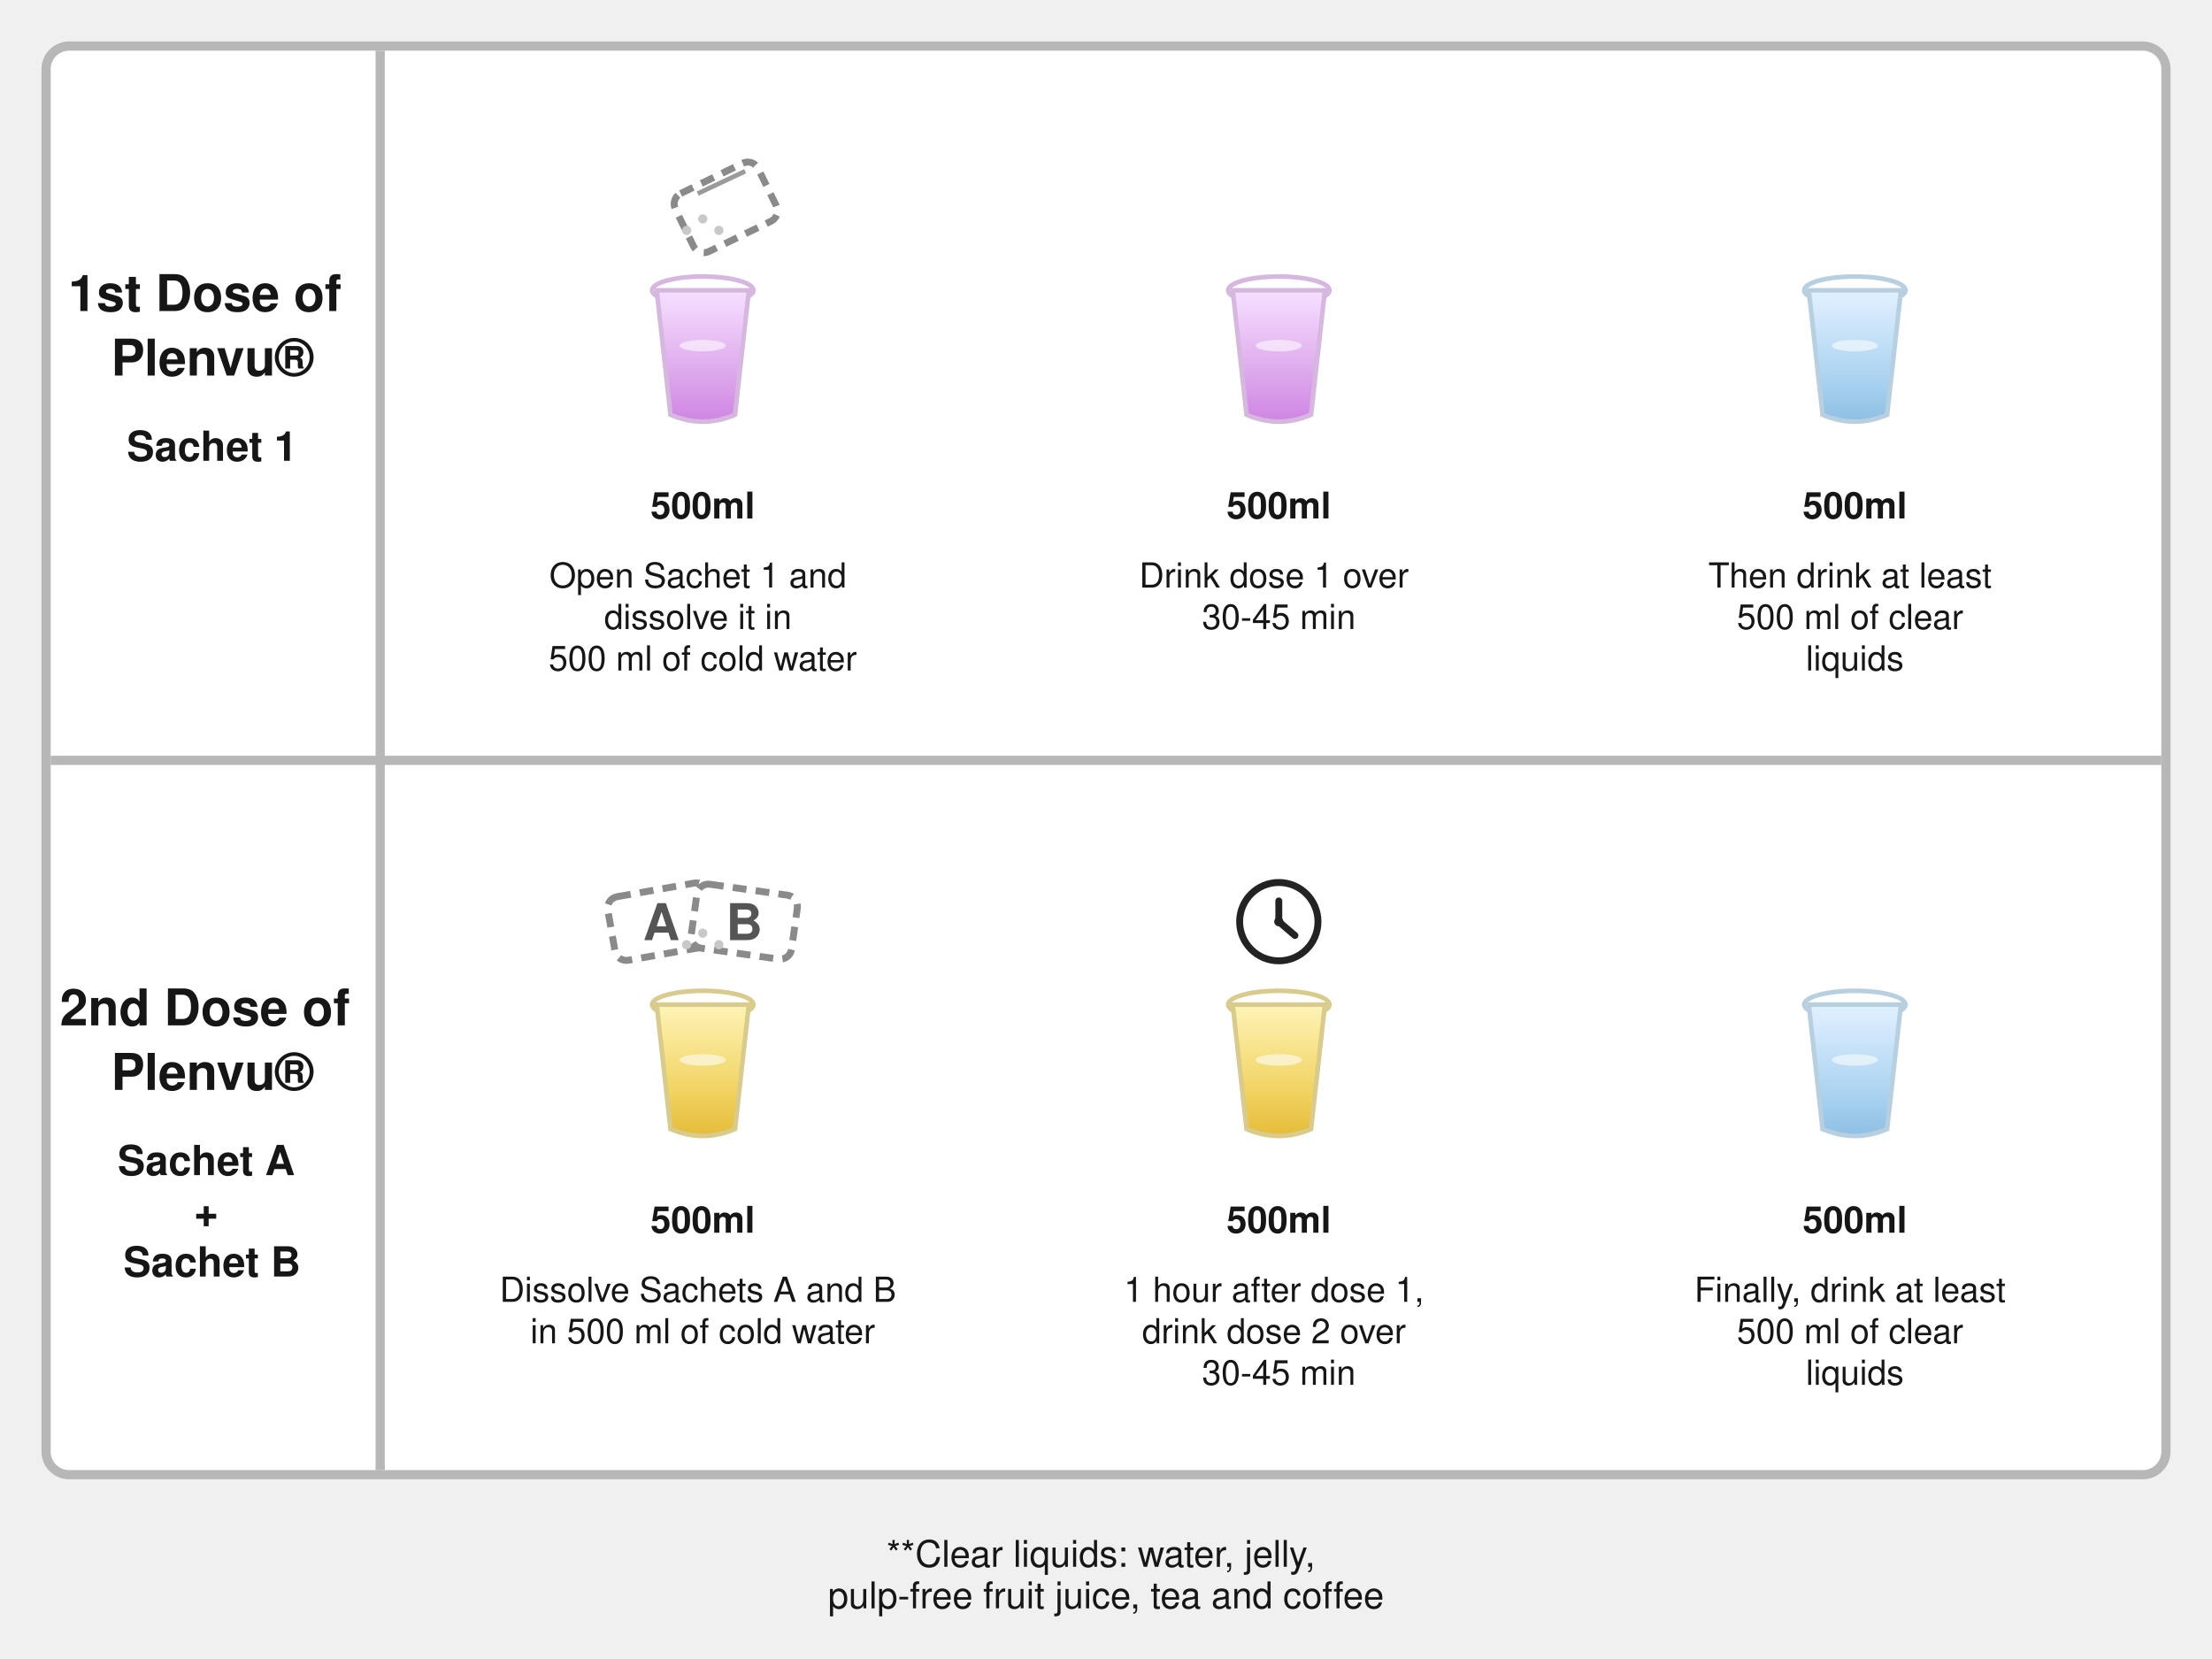
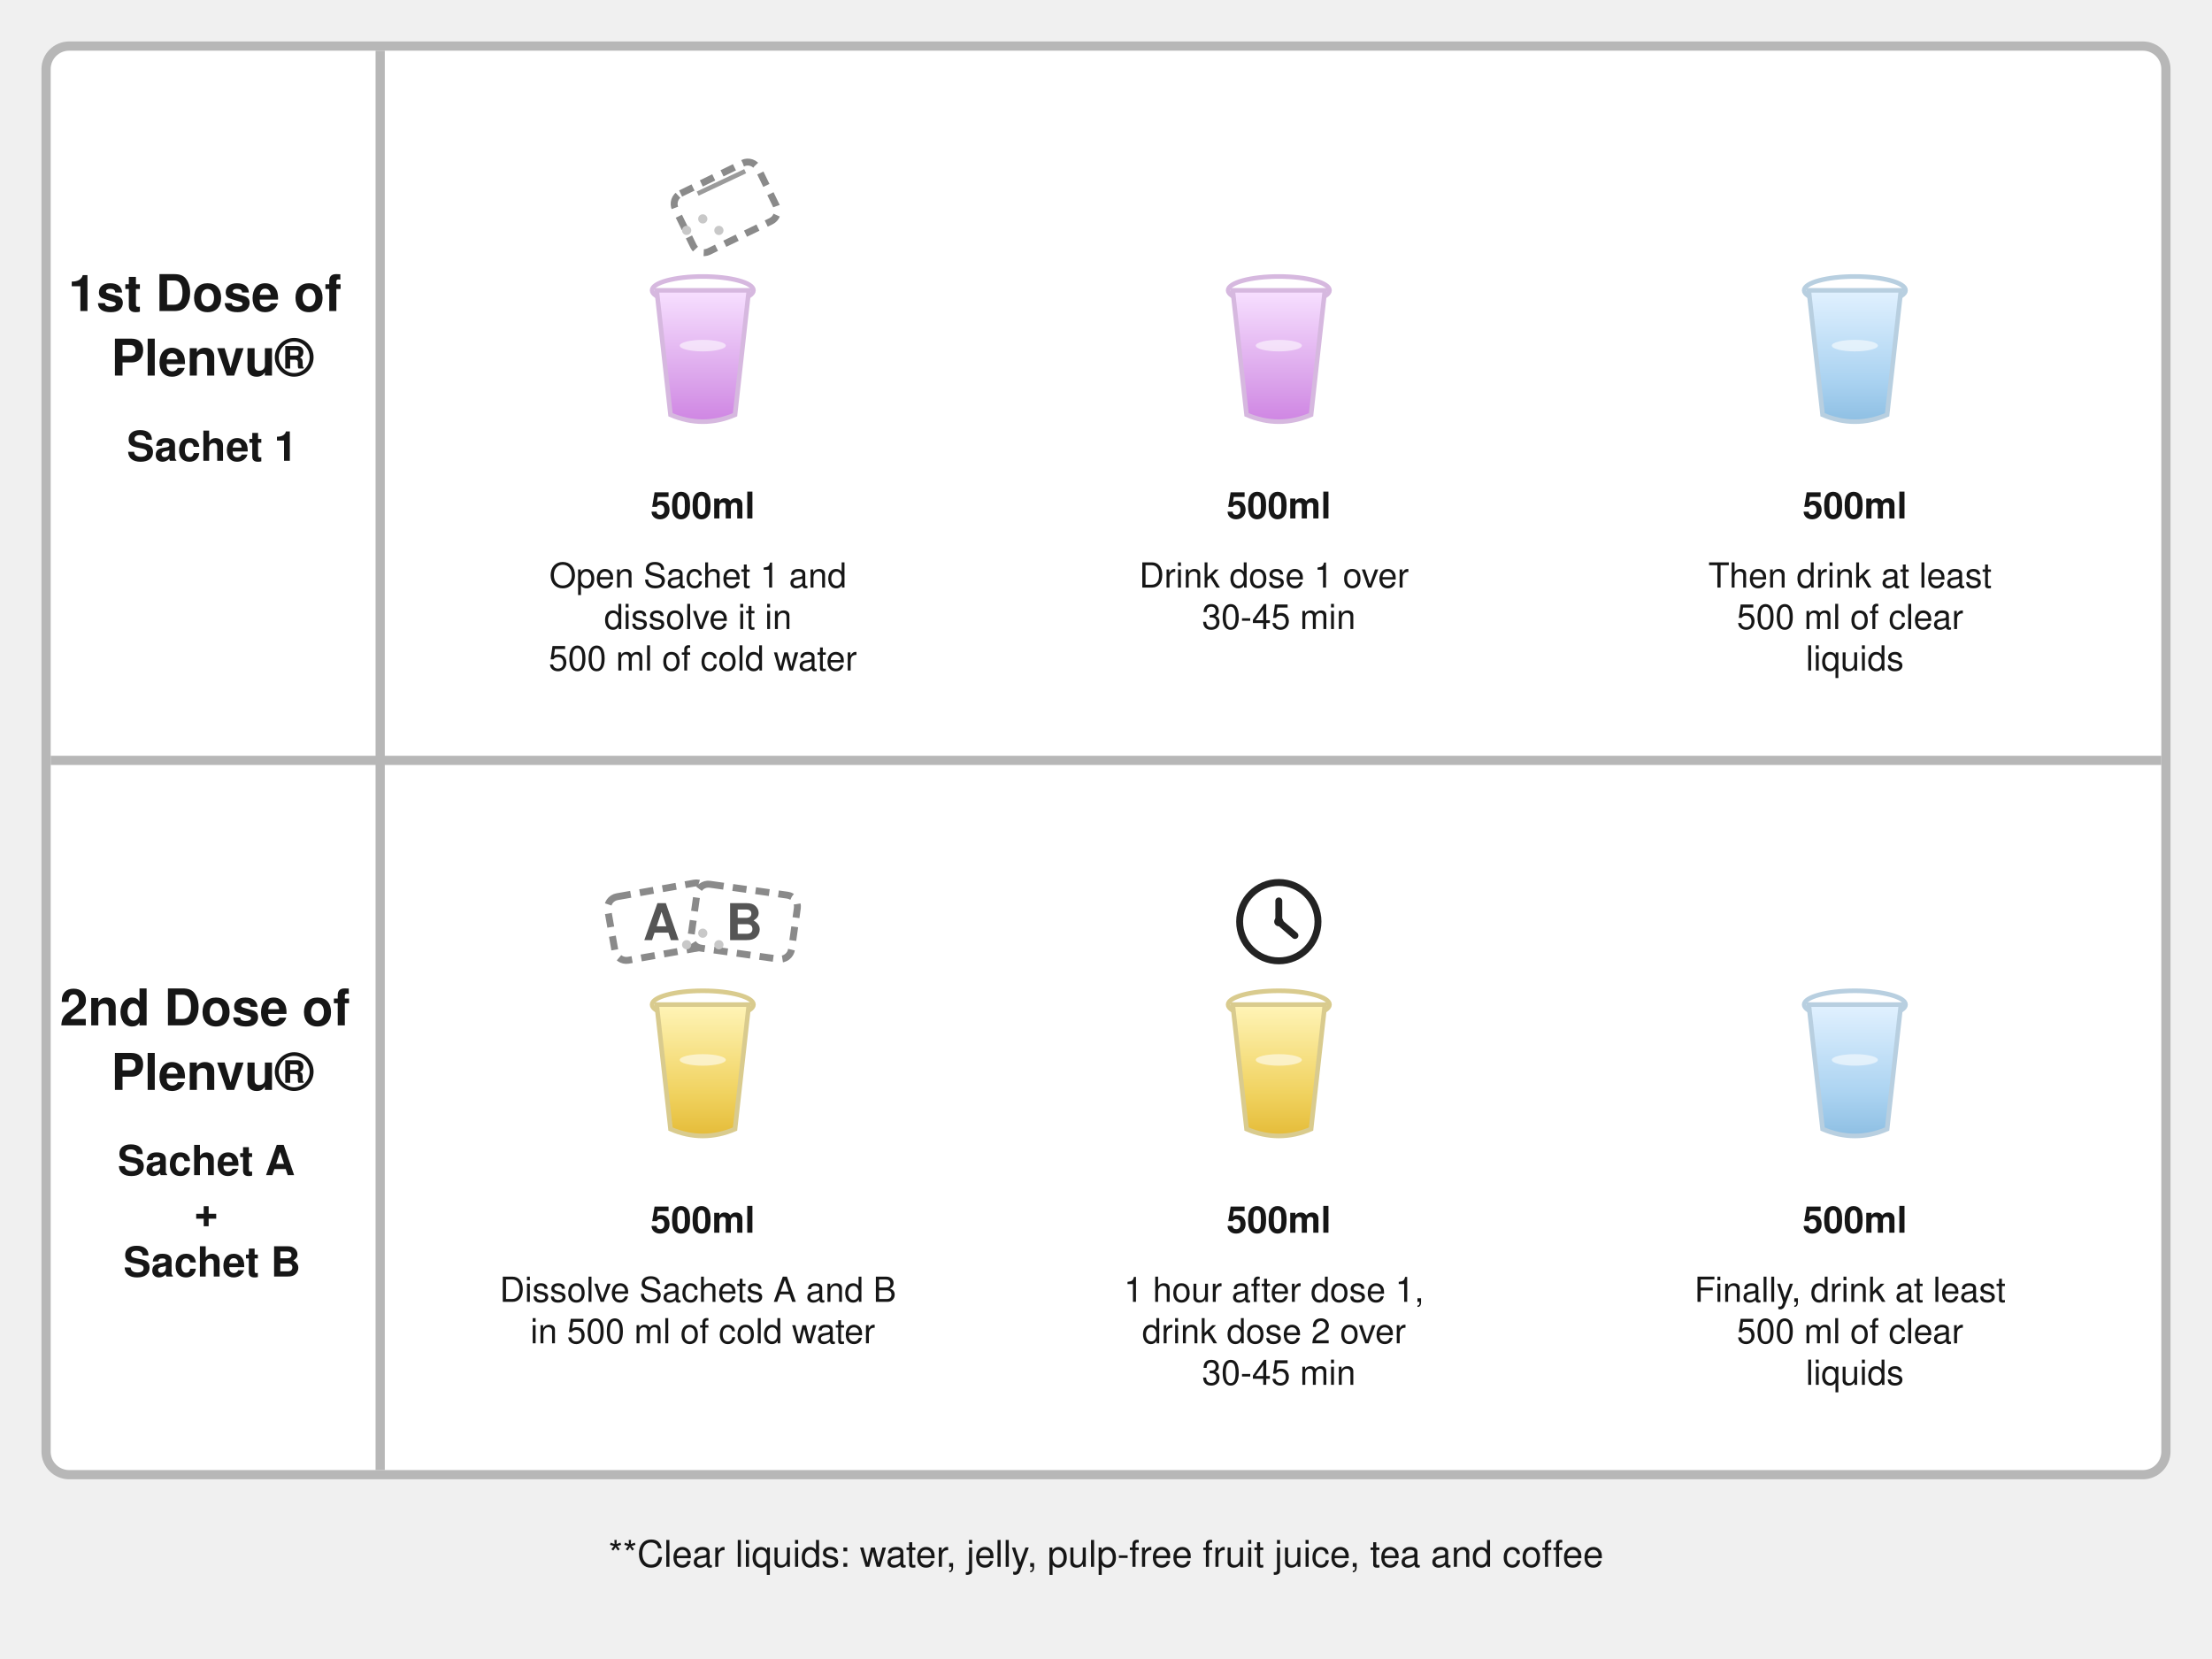
<svg xmlns="http://www.w3.org/2000/svg" viewBox="0 0 960 720" role="img" aria-labelledby="title desc">
  <style>
    text { font-family: Helvetica, Arial, sans-serif; fill: #161616; }
    .frame { fill: #ffffff; stroke: #b7b7b7; stroke-width: 4; }
    .divider { stroke: #b7b7b7; stroke-width: 4; }
    .Dose-title { font-size: 22px; font-weight: 700; }
    .Dose-sub { font-size: 18px; font-weight: 700; }
    .copy { font-size: 15px; }
    .ml { font-size: 16px; font-weight: 700; }
    .note { font-size: 16px; }
    .Sachet { fill: #ffffff; stroke: #8a8a8a; stroke-width: 3; stroke-dasharray: 6 4; rx: 5; }
    .Sachet-letter { font-size: 22px; font-weight: 700; fill: #555555; }
    .clock-face { fill: #ffffff; stroke: #232323; stroke-width: 3; }
    .clock-hand { stroke: #232323; stroke-width: 3; stroke-linecap: round; }
    .spark { fill: #c8c8c8; }
  </style>
  <defs>
    <linearGradient id="pinkLiquid" x1="0" y1="0" x2="0" y2="1">
      <stop offset="0%" stop-color="#f7e0ff" />
      <stop offset="68%" stop-color="#dba4eb" />
      <stop offset="100%" stop-color="#cf85e3" />
    </linearGradient>
    <linearGradient id="goldLiquid" x1="0" y1="0" x2="0" y2="1">
      <stop offset="0%" stop-color="#fff4b7" />
      <stop offset="68%" stop-color="#f0d25f" />
      <stop offset="100%" stop-color="#e5bc39" />
    </linearGradient>
    <linearGradient id="blueLiquid" x1="0" y1="0" x2="0" y2="1">
      <stop offset="0%" stop-color="#e1f1ff" />
      <stop offset="68%" stop-color="#abd3f1" />
      <stop offset="100%" stop-color="#8ebfe3" />
    </linearGradient>
    <g id="cupPink">
      <ellipse cx="0" cy="-29" rx="22" ry="6" fill="#ffffff" fill-opacity="0.86" stroke="#d6b8df" stroke-width="2" />
      <path d="M-20 -29 L-14 25 Q0 31 14 25 L20 -29 Z" fill="url(#pinkLiquid)" stroke="#d6b8df" stroke-width="2" />
      <ellipse cx="0" cy="-5" rx="10" ry="2.5" fill="#ffffff" fill-opacity="0.56" />
    </g>
    <g id="cupGold">
      <ellipse cx="0" cy="-29" rx="22" ry="6" fill="#ffffff" fill-opacity="0.86" stroke="#d9cb8e" stroke-width="2" />
      <path d="M-20 -29 L-14 25 Q0 31 14 25 L20 -29 Z" fill="url(#goldLiquid)" stroke="#d9cb8e" stroke-width="2" />
      <ellipse cx="0" cy="-5" rx="10" ry="2.5" fill="#ffffff" fill-opacity="0.56" />
    </g>
    <g id="cupBlue">
      <ellipse cx="0" cy="-29" rx="22" ry="6" fill="#ffffff" fill-opacity="0.86" stroke="#b8cfe0" stroke-width="2" />
      <path d="M-20 -29 L-14 25 Q0 31 14 25 L20 -29 Z" fill="url(#blueLiquid)" stroke="#b8cfe0" stroke-width="2" />
      <ellipse cx="0" cy="-5" rx="10" ry="2.5" fill="#ffffff" fill-opacity="0.56" />
    </g>
    <g id="SachetPlain">
      <rect class="Sachet" x="-20" y="-14" width="40" height="28" transform="rotate(-16)" />
      <line x1="-11" y1="-8" x2="11" y2="-14" stroke="#9a9a9a" stroke-width="2" />
    </g>
    <g id="SachetA">
      <rect class="Sachet" x="-22" y="-14" width="44" height="28" transform="rotate(-10)" />
      <text class="Sachet-letter" x="0" y="8" text-anchor="middle">A</text>
    </g>
    <g id="SachetB">
      <rect class="Sachet" x="-22" y="-14" width="44" height="28" transform="rotate(8)" />
      <text class="Sachet-letter" x="0" y="8" text-anchor="middle">B</text>
    </g>
    <g id="clock">
      <circle class="clock-face" cx="0" cy="0" r="17" />
      <line class="clock-hand" x1="0" y1="0" x2="0" y2="-9" />
      <line class="clock-hand" x1="0" y1="0" x2="7" y2="6" />
      <circle cx="0" cy="0" r="2" fill="#232323" />
    </g>
  </defs>
  <rect class="frame" x="20" y="20" width="920" height="620" rx="10" />
  <line class="divider" x1="165" y1="22" x2="165" y2="638" />
  <line class="divider" x1="22" y1="330" x2="938" y2="330" />
  <text class="Dose-title" x="92" y="135" text-anchor="middle">
    <tspan x="92" dy="0">1st Dose of</tspan>
    <tspan x="92" dy="28">Plenvu®</tspan>
  </text>
  <text class="Dose-sub" x="92" y="200" text-anchor="middle">Sachet 1</text>
  <g transform="translate(305 155)">
    <use href="#cupPink" />
    <g transform="translate(10 -65) rotate(-10)">
      <use href="#SachetPlain" />
    </g>
    <circle class="spark" cx="-7" cy="-55" r="2" />
    <circle class="spark" cx="0" cy="-60" r="2" />
    <circle class="spark" cx="7" cy="-55" r="2" />
  </g>
  <text class="ml" x="305" y="225" text-anchor="middle">500ml</text>
  <text class="copy" x="305" y="255" text-anchor="middle">
    <tspan x="305" dy="0">Open Sachet 1 and</tspan>
    <tspan x="305" dy="18">dissolve it in</tspan>
    <tspan x="305" dy="18">500 ml of cold water</tspan>
  </text>
  <g transform="translate(555 155)">
    <use href="#cupPink" />
  </g>
  <text class="ml" x="555" y="225" text-anchor="middle">500ml</text>
  <text class="copy" x="555" y="255" text-anchor="middle">
    <tspan x="555" dy="0">Drink dose 1 over</tspan>
    <tspan x="555" dy="18">30-45 min</tspan>
  </text>
  <g transform="translate(805 155)">
    <use href="#cupBlue" />
  </g>
  <text class="ml" x="805" y="225" text-anchor="middle">500ml</text>
  <text class="copy" x="805" y="255" text-anchor="middle">
    <tspan x="805" dy="0">Then drink at least</tspan>
    <tspan x="805" dy="18">500 ml of clear</tspan>
    <tspan x="805" dy="18">liquids</tspan>
  </text>
  <text class="Dose-title" x="92" y="445" text-anchor="middle">
    <tspan x="92" dy="0">2nd Dose of</tspan>
    <tspan x="92" dy="28">Plenvu®</tspan>
  </text>
  <text class="Dose-sub" x="92" y="510" text-anchor="middle">
    <tspan x="92" dy="0">Sachet A</tspan>
    <tspan x="92" dy="22">+</tspan>
    <tspan x="92" dy="22">Sachet B</tspan>
  </text>
  <g transform="translate(305 465)">
    <use href="#cupGold" />
    <g transform="translate(-18 -65)">
      <use href="#SachetA" />
    </g>
    <g transform="translate(18 -65)">
      <use href="#SachetB" />
    </g>
    <circle class="spark" cx="-7" cy="-55" r="2" />
    <circle class="spark" cx="0" cy="-60" r="2" />
    <circle class="spark" cx="7" cy="-55" r="2" />
  </g>
  <text class="ml" x="305" y="535" text-anchor="middle">500ml</text>
  <text class="copy" x="305" y="565" text-anchor="middle">
    <tspan x="305" dy="0">Dissolve Sachets A and B</tspan>
    <tspan x="305" dy="18">in 500 ml of cold water</tspan>
  </text>
  <g transform="translate(555 465)">
    <use href="#clock" y="-65" />
    <use href="#cupGold" />
  </g>
  <text class="ml" x="555" y="535" text-anchor="middle">500ml</text>
  <text class="copy" x="555" y="565" text-anchor="middle">
    <tspan x="555" dy="0">1 hour after dose 1,</tspan>
    <tspan x="555" dy="18">drink dose 2 over</tspan>
    <tspan x="555" dy="18">30-45 min</tspan>
  </text>
  <g transform="translate(805 465)">
    <use href="#cupBlue" />
  </g>
  <text class="ml" x="805" y="535" text-anchor="middle">500ml</text>
  <text class="copy" x="805" y="565" text-anchor="middle">
    <tspan x="805" dy="0">Finally, drink at least</tspan>
    <tspan x="805" dy="18">500 ml of clear</tspan>
    <tspan x="805" dy="18">liquids</tspan>
  </text>
-   <text class="note" x="480" y="680" text-anchor="middle">
-     <tspan x="480" dy="0">**Clear liquids: water, jelly,</tspan>
-     <tspan x="480" dy="18">pulp-free fruit juice, tea and coffee</tspan>
-   </text>
+   <text class="note" x="480" y="680" text-anchor="middle">**Clear liquids: water, jelly, pulp-free fruit juice, tea and coffee</text>
</svg>
